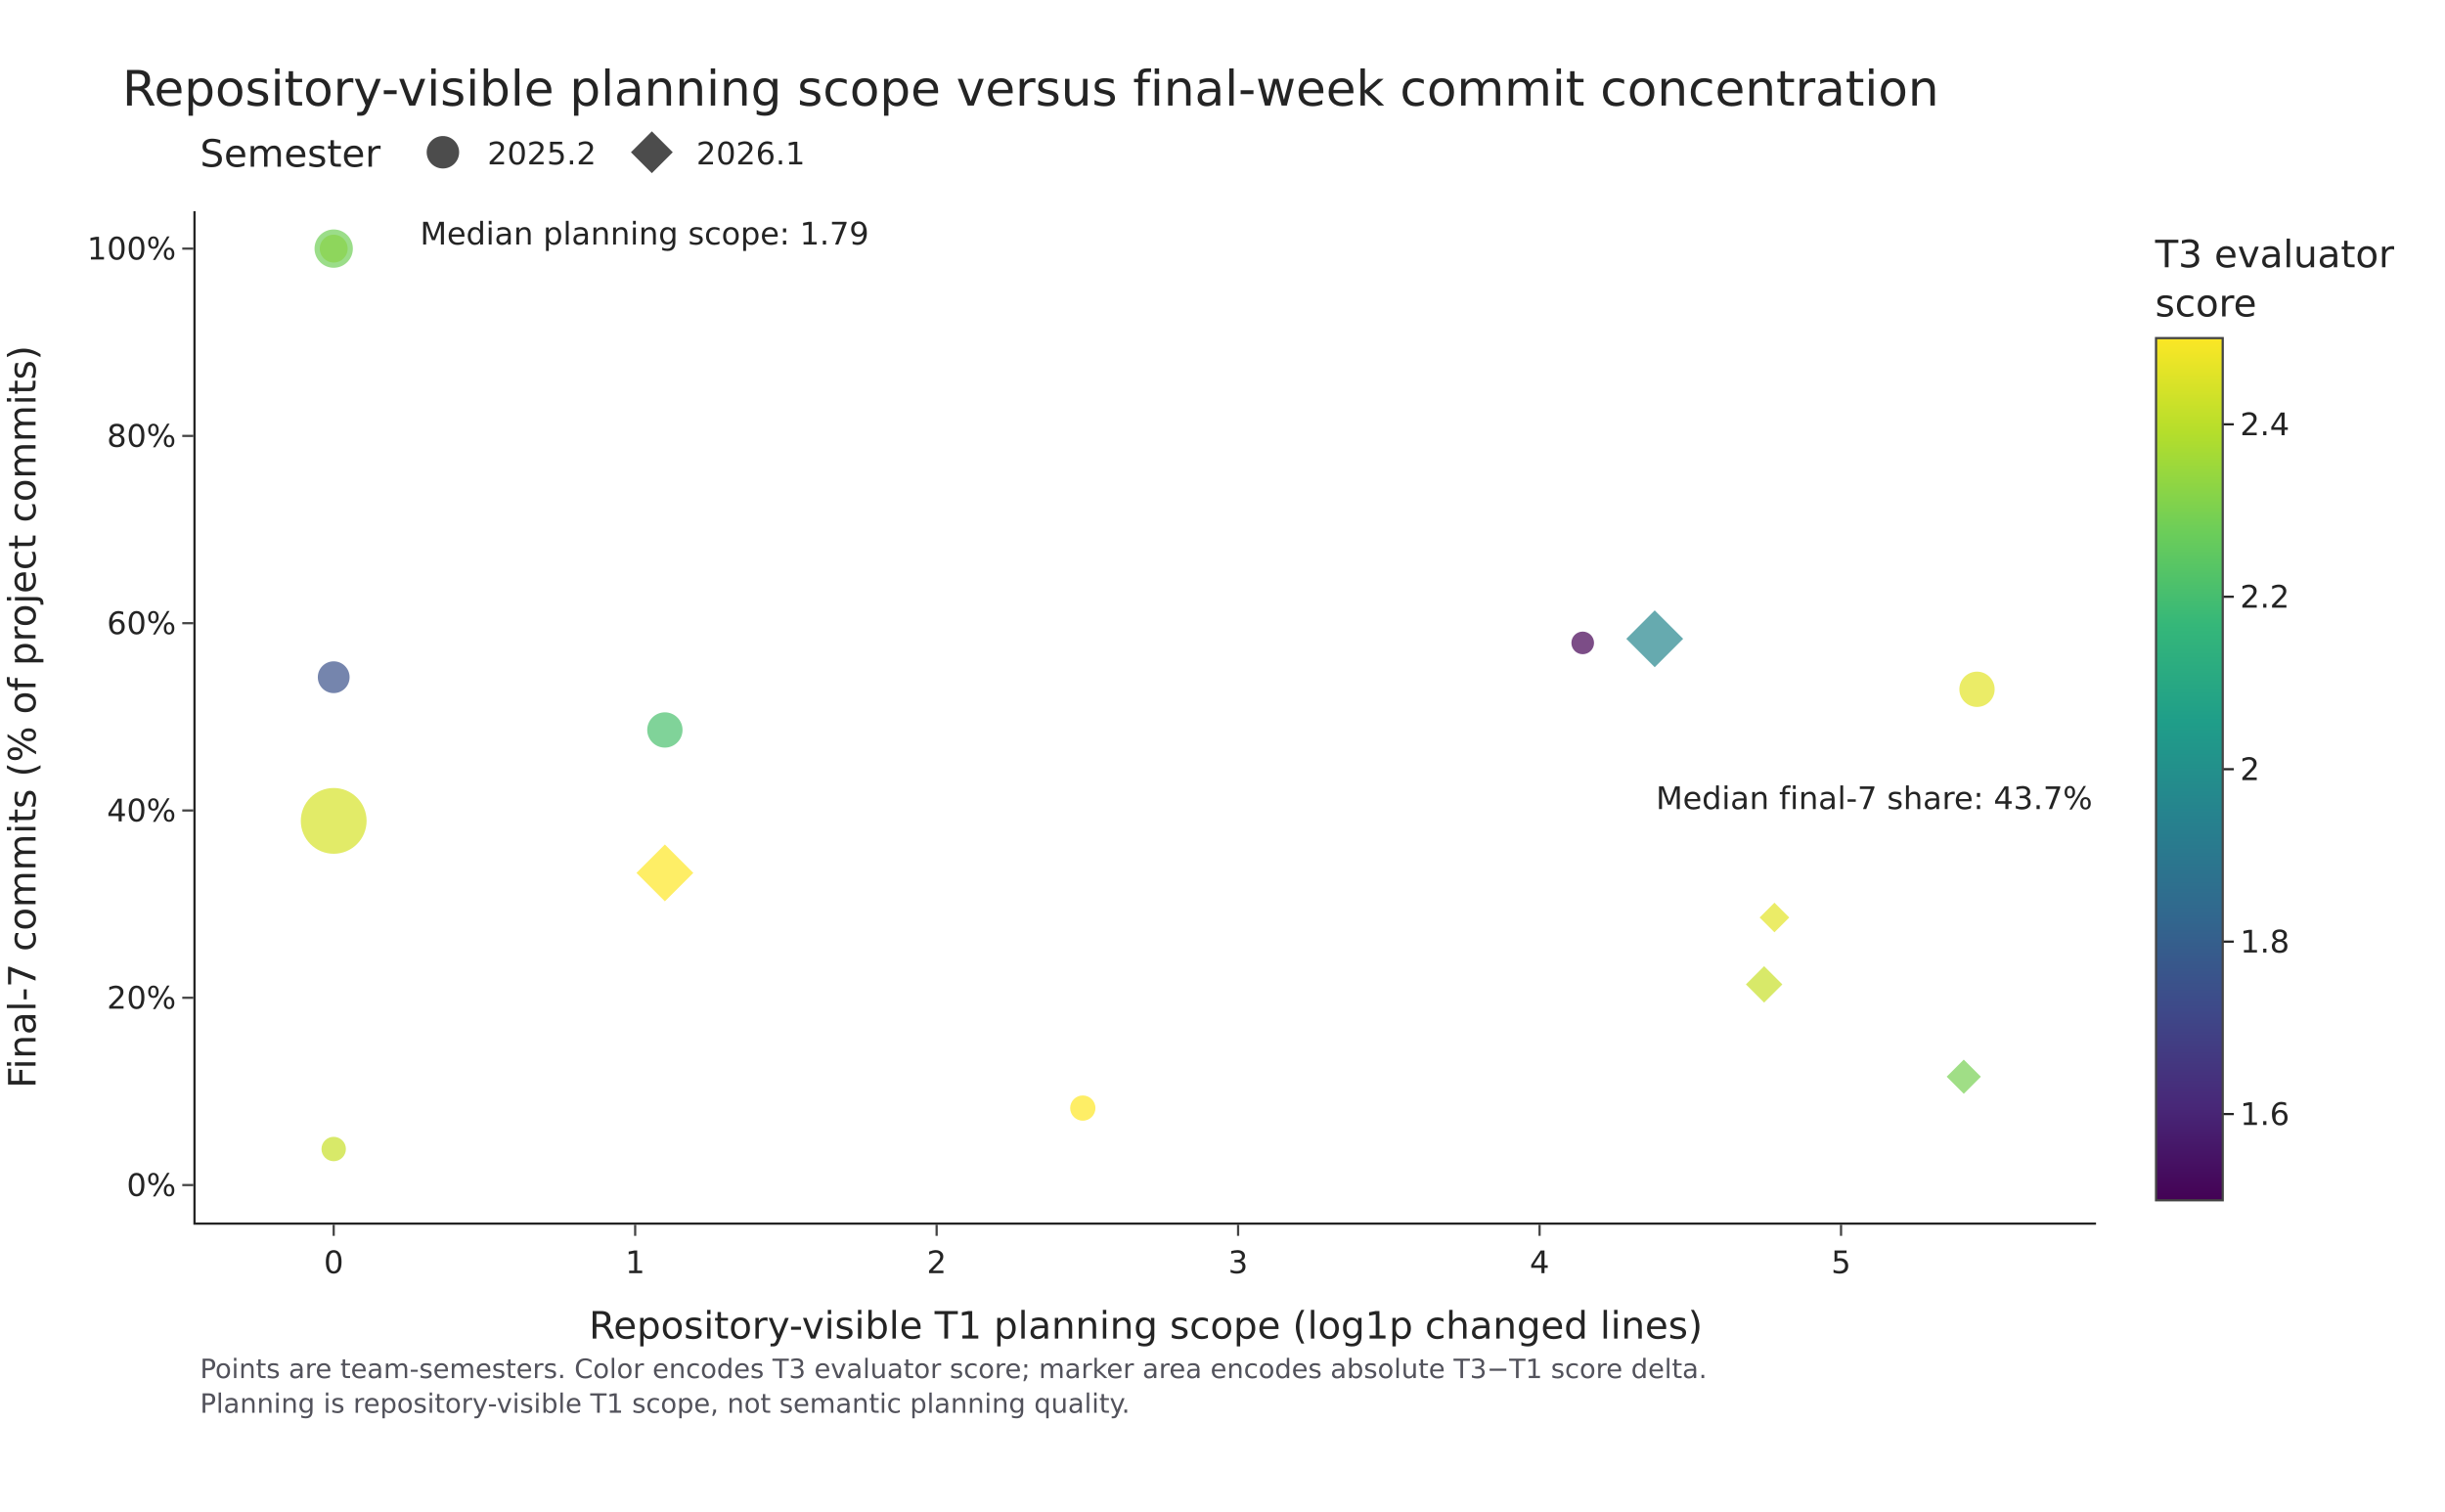
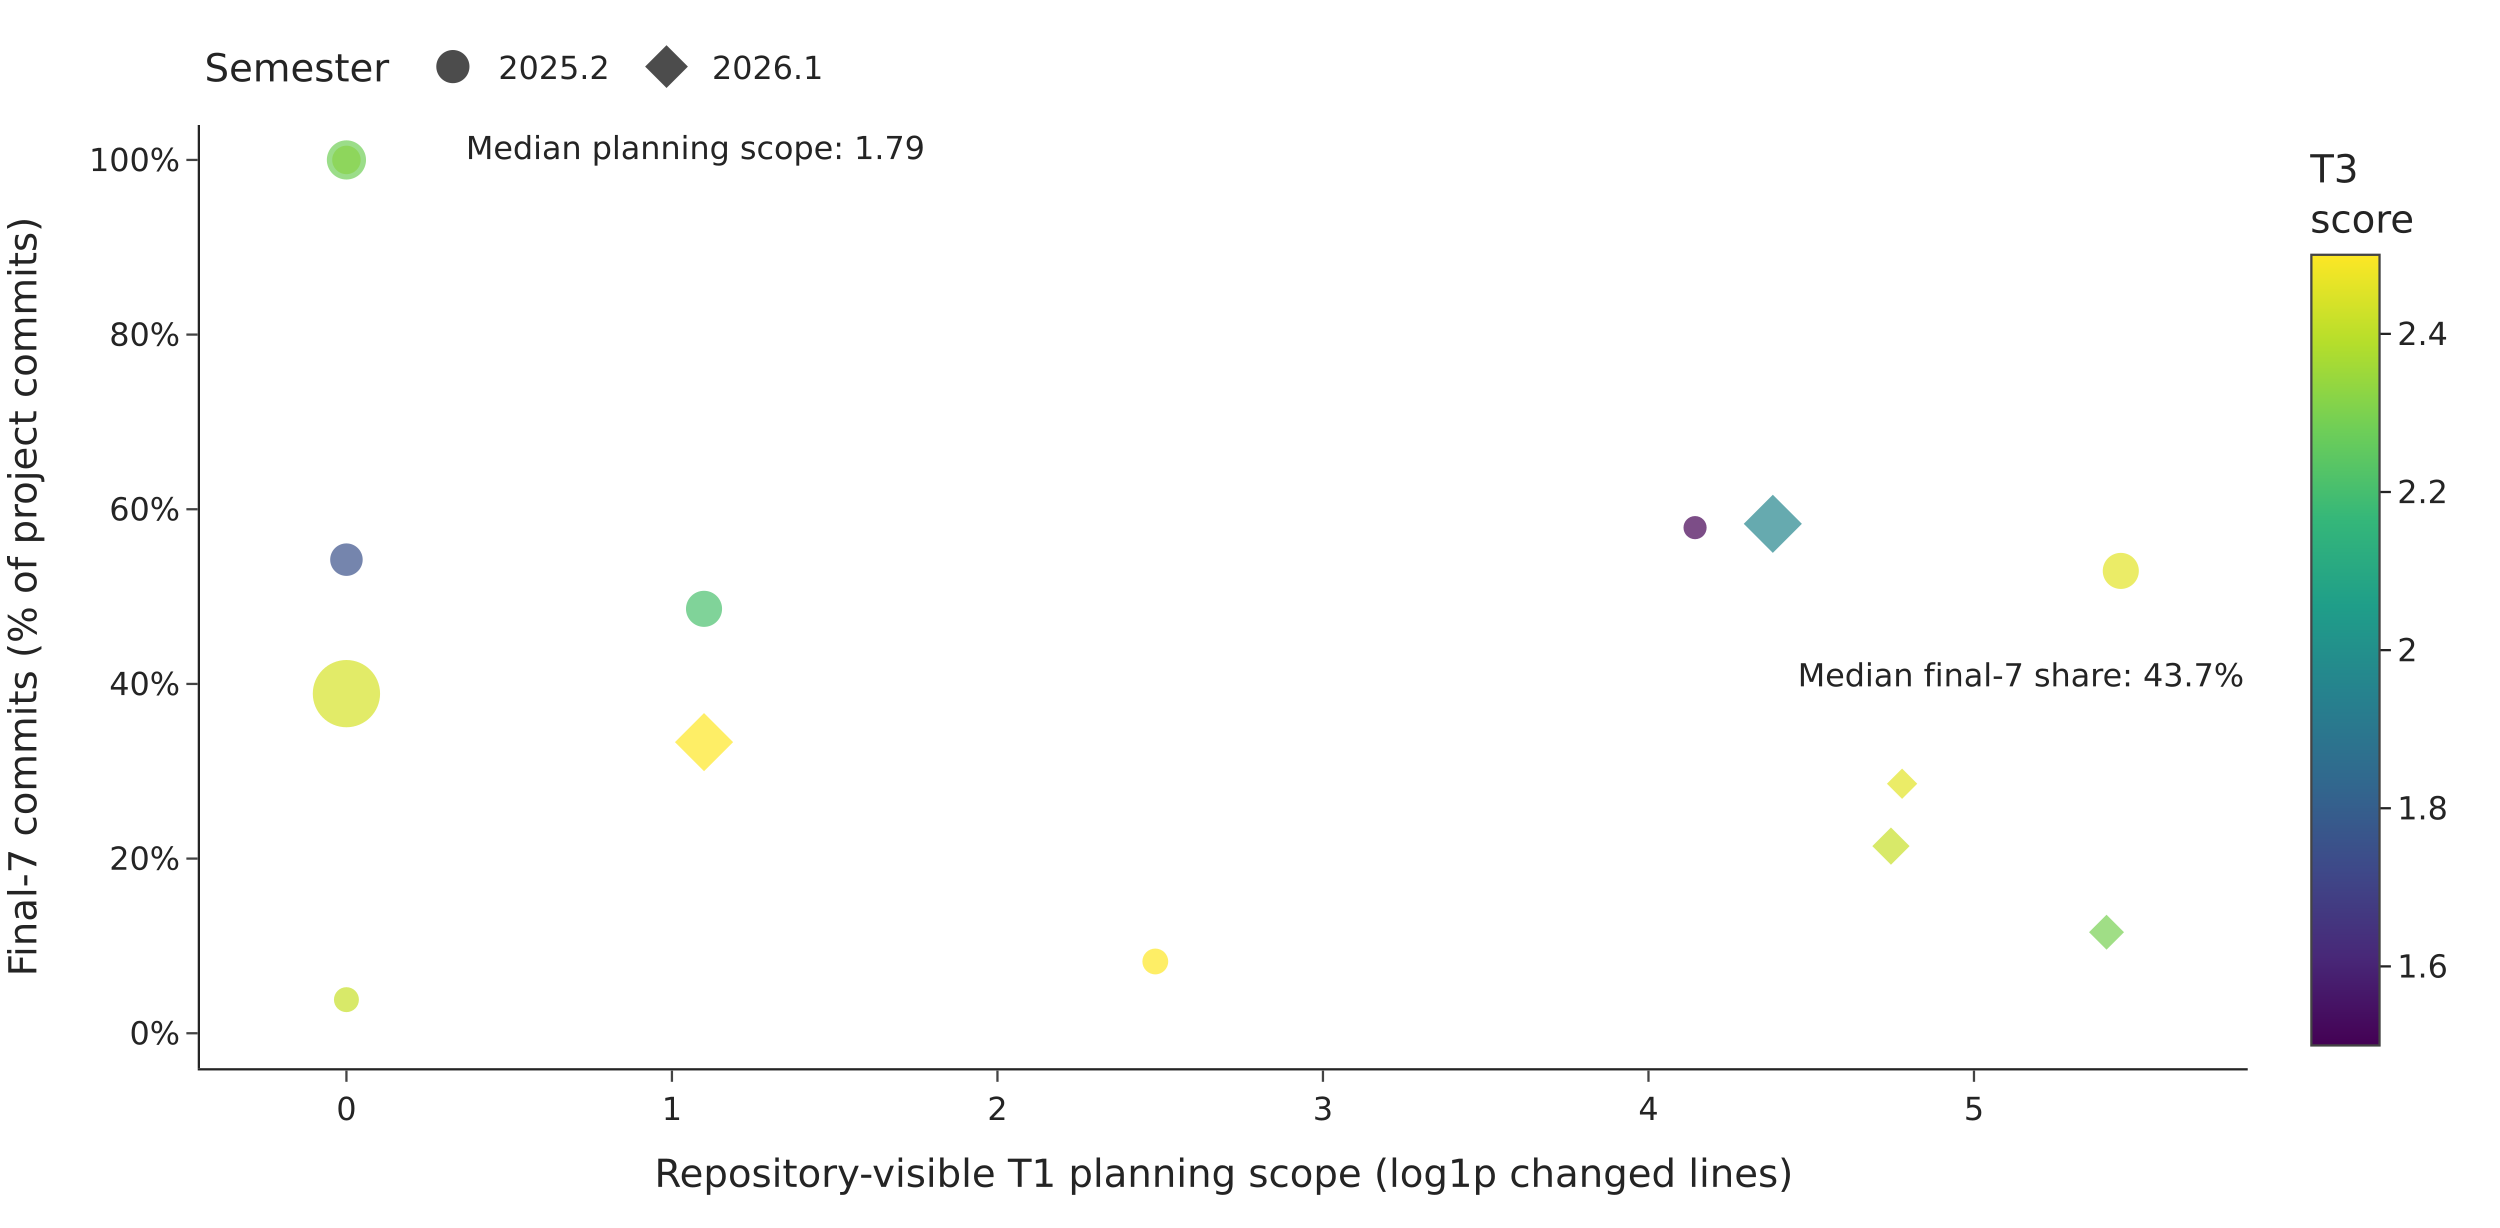
- <svg xmlns="http://www.w3.org/2000/svg" class="main-svg" width="1100" height="680" style="" viewBox="0 0 1100 680">
-   <rect x="0" y="0" width="1100" height="680" style="fill: rgb(255, 255, 255); fill-opacity: 1;" />
-   <defs id="defs-2fea4b">
+ <svg xmlns="http://www.w3.org/2000/svg" class="main-svg" width="1100" height="540" style="" viewBox="0 0 1100 540">
+   <rect x="0" y="0" width="1100" height="540" style="fill: rgb(255, 255, 255); fill-opacity: 1;" />
+   <defs id="defs-1c174d">
    <g class="clips">
-       <clipPath id="clip2fea4bxyplot" class="plotclip">
-         <rect width="855" height="455" />
-       </clipPath>
-       <clipPath class="axesclip" id="clip2fea4bx">
-         <rect x="88" y="0" width="855" height="680" />
-       </clipPath>
-       <clipPath class="axesclip" id="clip2fea4by">
-         <rect x="0" y="95" width="1100" height="455" />
-       </clipPath>
-       <clipPath class="axesclip" id="clip2fea4bxy">
-         <rect x="88" y="95" width="855" height="455" />
+       <clipPath id="clip1c174dxyplot" class="plotclip">
+         <rect width="901" height="415" />
+       </clipPath>
+       <clipPath class="axesclip" id="clip1c174dx">
+         <rect x="88" y="0" width="901" height="540" />
+       </clipPath>
+       <clipPath class="axesclip" id="clip1c174dy">
+         <rect x="0" y="55" width="1100" height="415" />
+       </clipPath>
+       <clipPath class="axesclip" id="clip1c174dxy">
+         <rect x="88" y="55" width="901" height="415" />
      </clipPath>
    </g>
    <g class="gradients">
-       <linearGradient x1="0" x2="0" y1="1" y2="0" id="g2fea4b-cbcoloraxis">
+       <linearGradient x1="0" x2="0" y1="1" y2="0" id="g1c174d-cbcoloraxis">
        <stop offset="0%" stop-color="rgb(68, 1, 84)" stop-opacity="1" />
        <stop offset="11.111%" stop-color="rgb(72, 40, 120)" stop-opacity="1" />
        <stop offset="22.222%" stop-color="rgb(62, 73, 137)" stop-opacity="1" />
        <stop offset="33.333%" stop-color="rgb(49, 104, 142)" stop-opacity="1" />
        <stop offset="44.444%" stop-color="rgb(38, 130, 142)" stop-opacity="1" />
        <stop offset="55.556%" stop-color="rgb(31, 158, 137)" stop-opacity="1" />
        <stop offset="66.667%" stop-color="rgb(53, 183, 121)" stop-opacity="1" />
        <stop offset="77.778%" stop-color="rgb(110, 206, 88)" stop-opacity="1" />
        <stop offset="88.889%" stop-color="rgb(181, 222, 43)" stop-opacity="1" />
        <stop offset="100%" stop-color="rgb(253, 231, 37)" stop-opacity="1" />
      </linearGradient>
    </g>
    <g class="patterns" />
  </defs>
  <g class="bglayer" />
  <g class="layer-below">
    <g class="imagelayer" />
    <g class="shapelayer" />
  </g>
  <g class="cartesianlayer">
    <g class="subplot xy">
      <g class="layer-subplot">
        <g class="shapelayer" />
        <g class="imagelayer" />
      </g>
      <g class="minor-gridlayer">
        <g class="x" />
        <g class="y" />
      </g>
      <g class="gridlayer">
        <g class="x" />
        <g class="y" />
      </g>
      <g class="zerolinelayer" />
      <path class="xlines-below" />
      <path class="ylines-below" />
      <g class="overlines-below" />
      <g class="xaxislayer-below" />
      <g class="yaxislayer-below" />
      <g class="overaxes-below" />
-       <g class="plot" transform="translate(88,95)" clip-path="url(#clip2fea4bxyplot)">
+       <g class="plot" transform="translate(88,55)" clip-path="url(#clip1c174dxyplot)">
        <g class="scatterlayer mlayer">
-           <g class="trace scatter tracebd3ab8" style="stroke-miterlimit: 2; opacity: 1;">
+           <g class="trace scatter trace8444af" style="stroke-miterlimit: 2; opacity: 1;">
            <g class="fills" />
            <g class="errorbars" />
            <g class="lines" />
            <g class="points">
-               <path class="point plotly-customdata" transform="translate(624.06,194.24)" d="M5.79,0A5.79,5.79 0 1,1 0,-5.79A5.79,5.79 0 0,1 5.79,0Z" style="opacity: 0.7; stroke-width: 1.4px; fill: rgb(68, 1, 84); fill-opacity: 1; stroke: rgb(255, 255, 255); stroke-opacity: 1;" />
-               <path class="point plotly-customdata" transform="translate(62.13,209.68)" d="M7.85,0A7.85,7.85 0 1,1 0,-7.85A7.85,7.85 0 0,1 7.85,0Z" style="opacity: 0.7; stroke-width: 1.4px; fill: rgb(59, 81, 138); fill-opacity: 1; stroke: rgb(255, 255, 255); stroke-opacity: 1;" />
-               <path class="point plotly-customdata" transform="translate(62.13,16.85)" d="M6.97,0A6.97,6.97 0 1,1 0,-6.97A6.97,6.97 0 0,1 6.97,0Z" style="opacity: 0.7; stroke-width: 1.4px; fill: rgb(192, 223, 42); fill-opacity: 1; stroke: rgb(255, 255, 255); stroke-opacity: 1;" />
-               <path class="point plotly-customdata" transform="translate(801.45,215.11)" d="M8.64,0A8.64,8.64 0 1,1 0,-8.64A8.64,8.64 0 0,1 8.64,0Z" style="opacity: 0.7; stroke-width: 1.4px; fill: rgb(226, 228, 39); fill-opacity: 1; stroke: rgb(255, 255, 255); stroke-opacity: 1;" />
-               <path class="point plotly-customdata" transform="translate(62.13,16.85)" d="M9.32,0A9.32,9.32 0 1,1 0,-9.32A9.32,9.32 0 0,1 9.32,0Z" style="opacity: 0.7; stroke-width: 1.4px; fill: rgb(112, 207, 87); fill-opacity: 1; stroke: rgb(255, 255, 255); stroke-opacity: 1;" />
-               <path class="point plotly-customdata" transform="translate(399.15,403.52)" d="M6.38,0A6.38,6.38 0 1,1 0,-6.38A6.38,6.38 0 0,1 6.38,0Z" style="opacity: 0.7; stroke-width: 1.4px; fill: rgb(253, 231, 37); fill-opacity: 1; stroke: rgb(255, 255, 255); stroke-opacity: 1;" />
-               <path class="point plotly-customdata" transform="translate(62.13,421.94)" d="M6.19,0A6.19,6.19 0 1,1 0,-6.19A6.19,6.19 0 0,1 6.19,0Z" style="opacity: 0.7; stroke-width: 1.4px; fill: rgb(199, 224, 41); fill-opacity: 1; stroke: rgb(255, 255, 255); stroke-opacity: 1;" />
-               <path class="point plotly-customdata" transform="translate(211.13,233.41)" d="M8.64,0A8.64,8.64 0 1,1 0,-8.64A8.64,8.64 0 0,1 8.64,0Z" style="opacity: 0.7; stroke-width: 1.4px; fill: rgb(74, 192, 109); fill-opacity: 1; stroke: rgb(255, 255, 255); stroke-opacity: 1;" />
-               <path class="point plotly-customdata" transform="translate(62.13,274.31)" d="M15.5,0A15.5,15.5 0 1,1 0,-15.5A15.5,15.5 0 0,1 15.5,0Z" style="opacity: 0.7; stroke-width: 1.4px; fill: rgb(213, 226, 40); fill-opacity: 1; stroke: rgb(255, 255, 255); stroke-opacity: 1;" />
+               <path class="point plotly-customdata" transform="translate(657.83,177.16)" d="M5.79,0A5.79,5.79 0 1,1 0,-5.79A5.79,5.79 0 0,1 5.79,0Z" style="opacity: 0.7; stroke-width: 1.4px; fill: rgb(68, 1, 84); fill-opacity: 1; stroke: rgb(255, 255, 255); stroke-opacity: 1;" />
+               <path class="point plotly-customdata" transform="translate(64.43,191.25)" d="M7.85,0A7.85,7.85 0 1,1 0,-7.85A7.85,7.85 0 0,1 7.85,0Z" style="opacity: 0.7; stroke-width: 1.4px; fill: rgb(59, 81, 138); fill-opacity: 1; stroke: rgb(255, 255, 255); stroke-opacity: 1;" />
+               <path class="point plotly-customdata" transform="translate(64.43,15.37)" d="M6.97,0A6.97,6.97 0 1,1 0,-6.97A6.97,6.97 0 0,1 6.97,0Z" style="opacity: 0.7; stroke-width: 1.4px; fill: rgb(192, 223, 42); fill-opacity: 1; stroke: rgb(255, 255, 255); stroke-opacity: 1;" />
+               <path class="point plotly-customdata" transform="translate(845.15,196.2)" d="M8.64,0A8.64,8.64 0 1,1 0,-8.64A8.64,8.64 0 0,1 8.64,0Z" style="opacity: 0.7; stroke-width: 1.4px; fill: rgb(226, 228, 39); fill-opacity: 1; stroke: rgb(255, 255, 255); stroke-opacity: 1;" />
+               <path class="point plotly-customdata" transform="translate(64.43,15.37)" d="M9.32,0A9.32,9.32 0 1,1 0,-9.32A9.32,9.32 0 0,1 9.32,0Z" style="opacity: 0.7; stroke-width: 1.4px; fill: rgb(112, 207, 87); fill-opacity: 1; stroke: rgb(255, 255, 255); stroke-opacity: 1;" />
+               <path class="point plotly-customdata" transform="translate(420.33,368.05)" d="M6.38,0A6.38,6.38 0 1,1 0,-6.38A6.38,6.38 0 0,1 6.38,0Z" style="opacity: 0.7; stroke-width: 1.4px; fill: rgb(253, 231, 37); fill-opacity: 1; stroke: rgb(255, 255, 255); stroke-opacity: 1;" />
+               <path class="point plotly-customdata" transform="translate(64.43,384.85)" d="M6.19,0A6.19,6.19 0 1,1 0,-6.19A6.19,6.19 0 0,1 6.19,0Z" style="opacity: 0.7; stroke-width: 1.4px; fill: rgb(199, 224, 41); fill-opacity: 1; stroke: rgb(255, 255, 255); stroke-opacity: 1;" />
+               <path class="point plotly-customdata" transform="translate(221.77,212.89)" d="M8.64,0A8.64,8.64 0 1,1 0,-8.64A8.64,8.64 0 0,1 8.64,0Z" style="opacity: 0.7; stroke-width: 1.4px; fill: rgb(74, 192, 109); fill-opacity: 1; stroke: rgb(255, 255, 255); stroke-opacity: 1;" />
+               <path class="point plotly-customdata" transform="translate(64.43,250.2)" d="M15.5,0A15.5,15.5 0 1,1 0,-15.5A15.5,15.5 0 0,1 15.5,0Z" style="opacity: 0.7; stroke-width: 1.4px; fill: rgb(213, 226, 40); fill-opacity: 1; stroke: rgb(255, 255, 255); stroke-opacity: 1;" />
            </g>
            <g class="text" />
          </g>
-           <g class="trace scatter trace7d3b18" style="stroke-miterlimit: 2; opacity: 1;">
+           <g class="trace scatter trace24120f" style="stroke-miterlimit: 2; opacity: 1;">
            <g class="fills" />
            <g class="errorbars" />
            <g class="lines" />
            <g class="points">
-               <path class="point plotly-customdata" transform="translate(211.13,297.72)" d="M13.78,0L0,13.78L-13.78,0L0,-13.78Z" style="opacity: 0.7; stroke-width: 1.4px; fill: rgb(253, 231, 37); fill-opacity: 1; stroke: rgb(255, 255, 255); stroke-opacity: 1;" />
-               <path class="point plotly-customdata" transform="translate(710.32,317.78)" d="M7.66,0L0,7.66L-7.66,0L0,-7.66Z" style="opacity: 0.7; stroke-width: 1.4px; fill: rgb(226, 228, 39); fill-opacity: 1; stroke: rgb(255, 255, 255); stroke-opacity: 1;" />
-               <path class="point plotly-customdata" transform="translate(705.68,347.87)" d="M9.19,0L0,9.19L-9.19,0L0,-9.19Z" style="opacity: 0.7; stroke-width: 1.4px; fill: rgb(199, 224, 41); fill-opacity: 1; stroke: rgb(255, 255, 255); stroke-opacity: 1;" />
-               <path class="point plotly-customdata" transform="translate(656.46,192.39)" d="M13.78,0L0,13.78L-13.78,0L0,-13.78Z" style="opacity: 0.7; stroke-width: 1.4px; fill: rgb(37, 134, 141); fill-opacity: 1; stroke: rgb(255, 255, 255); stroke-opacity: 1;" />
-               <path class="point plotly-customdata" transform="translate(795.5,389.4)" d="M8.68,0L0,8.68L-8.68,0L0,-8.68Z" style="opacity: 0.7; stroke-width: 1.4px; fill: rgb(119, 208, 82); fill-opacity: 1; stroke: rgb(255, 255, 255); stroke-opacity: 1;" />
+               <path class="point plotly-customdata" transform="translate(221.77,271.54)" d="M13.78,0L0,13.78L-13.78,0L0,-13.78Z" style="opacity: 0.7; stroke-width: 1.4px; fill: rgb(253, 231, 37); fill-opacity: 1; stroke: rgb(255, 255, 255); stroke-opacity: 1;" />
+               <path class="point plotly-customdata" transform="translate(748.92,289.84)" d="M7.66,0L0,7.66L-7.66,0L0,-7.66Z" style="opacity: 0.7; stroke-width: 1.4px; fill: rgb(226, 228, 39); fill-opacity: 1; stroke: rgb(255, 255, 255); stroke-opacity: 1;" />
+               <path class="point plotly-customdata" transform="translate(744.02,317.29)" d="M9.19,0L0,9.19L-9.19,0L0,-9.19Z" style="opacity: 0.7; stroke-width: 1.4px; fill: rgb(199, 224, 41); fill-opacity: 1; stroke: rgb(255, 255, 255); stroke-opacity: 1;" />
+               <path class="point plotly-customdata" transform="translate(692.04,175.48)" d="M13.78,0L0,13.78L-13.78,0L0,-13.78Z" style="opacity: 0.7; stroke-width: 1.4px; fill: rgb(37, 134, 141); fill-opacity: 1; stroke: rgb(255, 255, 255); stroke-opacity: 1;" />
+               <path class="point plotly-customdata" transform="translate(838.87,355.17)" d="M8.68,0L0,8.68L-8.68,0L0,-8.68Z" style="opacity: 0.7; stroke-width: 1.4px; fill: rgb(119, 208, 82); fill-opacity: 1; stroke: rgb(255, 255, 255); stroke-opacity: 1;" />
            </g>
            <g class="text" />
          </g>
        </g>
      </g>
      <g class="overplot" />
-       <path class="xlines-above crisp" d="M87,550.5H943" style="fill: none; stroke-width: 1px; stroke: rgb(36, 36, 36); stroke-opacity: 1;" />
-       <path class="ylines-above crisp" d="M87.5,95V550" style="fill: none; stroke-width: 1px; stroke: rgb(36, 36, 36); stroke-opacity: 1;" />
+       <path class="xlines-above crisp" d="M87,470.5H989" style="fill: none; stroke-width: 1px; stroke: rgb(36, 36, 36); stroke-opacity: 1;" />
+       <path class="ylines-above crisp" d="M87.5,55V470" style="fill: none; stroke-width: 1px; stroke: rgb(36, 36, 36); stroke-opacity: 1;" />
      <g class="overlines-above" />
      <g class="xaxislayer-above">
-         <path class="xtick ticks crisp" d="M0,551v5" transform="translate(150.13,0)" style="stroke: rgb(68, 68, 68); stroke-opacity: 1; stroke-width: 1px;" />
-         <path class="xtick ticks crisp" d="M0,551v5" transform="translate(285.76,0)" style="stroke: rgb(68, 68, 68); stroke-opacity: 1; stroke-width: 1px;" />
-         <path class="xtick ticks crisp" d="M0,551v5" transform="translate(421.39,0)" style="stroke: rgb(68, 68, 68); stroke-opacity: 1; stroke-width: 1px;" />
-         <path class="xtick ticks crisp" d="M0,551v5" transform="translate(557.02,0)" style="stroke: rgb(68, 68, 68); stroke-opacity: 1; stroke-width: 1px;" />
-         <path class="xtick ticks crisp" d="M0,551v5" transform="translate(692.65,0)" style="stroke: rgb(68, 68, 68); stroke-opacity: 1; stroke-width: 1px;" />
-         <path class="xtick ticks crisp" d="M0,551v5" transform="translate(828.28,0)" style="stroke: rgb(68, 68, 68); stroke-opacity: 1; stroke-width: 1px;" />
-         <g class="xtick">
-           <text text-anchor="middle" x="0" y="572.8" transform="translate(150.13,0)" style="font-family: 'DejaVu Sans', Arial, sans-serif; font-size: 14px; fill: rgb(36, 36, 36); fill-opacity: 1; white-space: pre; opacity: 1;">0</text>
-         </g>
-         <g class="xtick">
-           <text text-anchor="middle" x="0" y="572.8" style="font-family: 'DejaVu Sans', Arial, sans-serif; font-size: 14px; fill: rgb(36, 36, 36); fill-opacity: 1; white-space: pre; opacity: 1;" transform="translate(285.76,0)">1</text>
-         </g>
-         <g class="xtick">
-           <text text-anchor="middle" x="0" y="572.8" style="font-family: 'DejaVu Sans', Arial, sans-serif; font-size: 14px; fill: rgb(36, 36, 36); fill-opacity: 1; white-space: pre; opacity: 1;" transform="translate(421.39,0)">2</text>
-         </g>
-         <g class="xtick">
-           <text text-anchor="middle" x="0" y="572.8" style="font-family: 'DejaVu Sans', Arial, sans-serif; font-size: 14px; fill: rgb(36, 36, 36); fill-opacity: 1; white-space: pre; opacity: 1;" transform="translate(557.02,0)">3</text>
-         </g>
-         <g class="xtick">
-           <text text-anchor="middle" x="0" y="572.8" style="font-family: 'DejaVu Sans', Arial, sans-serif; font-size: 14px; fill: rgb(36, 36, 36); fill-opacity: 1; white-space: pre; opacity: 1;" transform="translate(692.65,0)">4</text>
-         </g>
-         <g class="xtick">
-           <text text-anchor="middle" x="0" y="572.8" style="font-family: 'DejaVu Sans', Arial, sans-serif; font-size: 14px; fill: rgb(36, 36, 36); fill-opacity: 1; white-space: pre; opacity: 1;" transform="translate(828.28,0)">5</text>
+         <path class="xtick ticks crisp" d="M0,471v5" transform="translate(152.43,0)" style="stroke: rgb(68, 68, 68); stroke-opacity: 1; stroke-width: 1px;" />
+         <path class="xtick ticks crisp" d="M0,471v5" transform="translate(295.65,0)" style="stroke: rgb(68, 68, 68); stroke-opacity: 1; stroke-width: 1px;" />
+         <path class="xtick ticks crisp" d="M0,471v5" transform="translate(438.88,0)" style="stroke: rgb(68, 68, 68); stroke-opacity: 1; stroke-width: 1px;" />
+         <path class="xtick ticks crisp" d="M0,471v5" transform="translate(582.1,0)" style="stroke: rgb(68, 68, 68); stroke-opacity: 1; stroke-width: 1px;" />
+         <path class="xtick ticks crisp" d="M0,471v5" transform="translate(725.33,0)" style="stroke: rgb(68, 68, 68); stroke-opacity: 1; stroke-width: 1px;" />
+         <path class="xtick ticks crisp" d="M0,471v5" transform="translate(868.55,0)" style="stroke: rgb(68, 68, 68); stroke-opacity: 1; stroke-width: 1px;" />
+         <g class="xtick">
+           <text text-anchor="middle" x="0" y="492.8" transform="translate(152.43,0)" style="font-family: 'DejaVu Sans', Arial, sans-serif; font-size: 14px; fill: rgb(36, 36, 36); fill-opacity: 1; white-space: pre; opacity: 1;">0</text>
+         </g>
+         <g class="xtick">
+           <text text-anchor="middle" x="0" y="492.8" style="font-family: 'DejaVu Sans', Arial, sans-serif; font-size: 14px; fill: rgb(36, 36, 36); fill-opacity: 1; white-space: pre; opacity: 1;" transform="translate(295.65,0)">1</text>
+         </g>
+         <g class="xtick">
+           <text text-anchor="middle" x="0" y="492.8" style="font-family: 'DejaVu Sans', Arial, sans-serif; font-size: 14px; fill: rgb(36, 36, 36); fill-opacity: 1; white-space: pre; opacity: 1;" transform="translate(438.88,0)">2</text>
+         </g>
+         <g class="xtick">
+           <text text-anchor="middle" x="0" y="492.8" style="font-family: 'DejaVu Sans', Arial, sans-serif; font-size: 14px; fill: rgb(36, 36, 36); fill-opacity: 1; white-space: pre; opacity: 1;" transform="translate(582.1,0)">3</text>
+         </g>
+         <g class="xtick">
+           <text text-anchor="middle" x="0" y="492.8" style="font-family: 'DejaVu Sans', Arial, sans-serif; font-size: 14px; fill: rgb(36, 36, 36); fill-opacity: 1; white-space: pre; opacity: 1;" transform="translate(725.33,0)">4</text>
+         </g>
+         <g class="xtick">
+           <text text-anchor="middle" x="0" y="492.8" style="font-family: 'DejaVu Sans', Arial, sans-serif; font-size: 14px; fill: rgb(36, 36, 36); fill-opacity: 1; white-space: pre; opacity: 1;" transform="translate(868.55,0)">5</text>
        </g>
      </g>
      <g class="yaxislayer-above">
-         <path class="ytick ticks crisp" d="M87,0h-5" transform="translate(0,533.15)" style="stroke: rgb(68, 68, 68); stroke-opacity: 1; stroke-width: 1px;" />
-         <path class="ytick ticks crisp" d="M87,0h-5" transform="translate(0,448.89)" style="stroke: rgb(68, 68, 68); stroke-opacity: 1; stroke-width: 1px;" />
-         <path class="ytick ticks crisp" d="M87,0h-5" transform="translate(0,364.63)" style="stroke: rgb(68, 68, 68); stroke-opacity: 1; stroke-width: 1px;" />
-         <path class="ytick ticks crisp" d="M87,0h-5" transform="translate(0,280.37)" style="stroke: rgb(68, 68, 68); stroke-opacity: 1; stroke-width: 1px;" />
-         <path class="ytick ticks crisp" d="M87,0h-5" transform="translate(0,196.11)" style="stroke: rgb(68, 68, 68); stroke-opacity: 1; stroke-width: 1px;" />
-         <path class="ytick ticks crisp" d="M87,0h-5" transform="translate(0,111.85)" style="stroke: rgb(68, 68, 68); stroke-opacity: 1; stroke-width: 1px;" />
-         <g class="ytick">
-           <text text-anchor="end" x="79.2" y="4.9" transform="translate(0,533.15)" style="font-family: 'DejaVu Sans', Arial, sans-serif; font-size: 14px; fill: rgb(36, 36, 36); fill-opacity: 1; white-space: pre; opacity: 1;">0%</text>
-         </g>
-         <g class="ytick">
-           <text text-anchor="end" x="79.2" y="4.9" style="font-family: 'DejaVu Sans', Arial, sans-serif; font-size: 14px; fill: rgb(36, 36, 36); fill-opacity: 1; white-space: pre; opacity: 1;" transform="translate(0,448.89)">20%</text>
-         </g>
-         <g class="ytick">
-           <text text-anchor="end" x="79.2" y="4.9" style="font-family: 'DejaVu Sans', Arial, sans-serif; font-size: 14px; fill: rgb(36, 36, 36); fill-opacity: 1; white-space: pre; opacity: 1;" transform="translate(0,364.63)">40%</text>
-         </g>
-         <g class="ytick">
-           <text text-anchor="end" x="79.2" y="4.9" style="font-family: 'DejaVu Sans', Arial, sans-serif; font-size: 14px; fill: rgb(36, 36, 36); fill-opacity: 1; white-space: pre; opacity: 1;" transform="translate(0,280.37)">60%</text>
-         </g>
-         <g class="ytick">
-           <text text-anchor="end" x="79.2" y="4.9" style="font-family: 'DejaVu Sans', Arial, sans-serif; font-size: 14px; fill: rgb(36, 36, 36); fill-opacity: 1; white-space: pre; opacity: 1;" transform="translate(0,196.11)">80%</text>
-         </g>
-         <g class="ytick">
-           <text text-anchor="end" x="79.2" y="4.9" style="font-family: 'DejaVu Sans', Arial, sans-serif; font-size: 14px; fill: rgb(36, 36, 36); fill-opacity: 1; white-space: pre; opacity: 1;" transform="translate(0,111.85)">100%</text>
+         <path class="ytick ticks crisp" d="M87,0h-5" transform="translate(0,454.63)" style="stroke: rgb(68, 68, 68); stroke-opacity: 1; stroke-width: 1px;" />
+         <path class="ytick ticks crisp" d="M87,0h-5" transform="translate(0,377.78)" style="stroke: rgb(68, 68, 68); stroke-opacity: 1; stroke-width: 1px;" />
+         <path class="ytick ticks crisp" d="M87,0h-5" transform="translate(0,300.93)" style="stroke: rgb(68, 68, 68); stroke-opacity: 1; stroke-width: 1px;" />
+         <path class="ytick ticks crisp" d="M87,0h-5" transform="translate(0,224.07)" style="stroke: rgb(68, 68, 68); stroke-opacity: 1; stroke-width: 1px;" />
+         <path class="ytick ticks crisp" d="M87,0h-5" transform="translate(0,147.22)" style="stroke: rgb(68, 68, 68); stroke-opacity: 1; stroke-width: 1px;" />
+         <path class="ytick ticks crisp" d="M87,0h-5" transform="translate(0,70.37)" style="stroke: rgb(68, 68, 68); stroke-opacity: 1; stroke-width: 1px;" />
+         <g class="ytick">
+           <text text-anchor="end" x="79.2" y="4.9" transform="translate(0,454.63)" style="font-family: 'DejaVu Sans', Arial, sans-serif; font-size: 14px; fill: rgb(36, 36, 36); fill-opacity: 1; white-space: pre; opacity: 1;">0%</text>
+         </g>
+         <g class="ytick">
+           <text text-anchor="end" x="79.2" y="4.9" style="font-family: 'DejaVu Sans', Arial, sans-serif; font-size: 14px; fill: rgb(36, 36, 36); fill-opacity: 1; white-space: pre; opacity: 1;" transform="translate(0,377.78)">20%</text>
+         </g>
+         <g class="ytick">
+           <text text-anchor="end" x="79.2" y="4.9" style="font-family: 'DejaVu Sans', Arial, sans-serif; font-size: 14px; fill: rgb(36, 36, 36); fill-opacity: 1; white-space: pre; opacity: 1;" transform="translate(0,300.93)">40%</text>
+         </g>
+         <g class="ytick">
+           <text text-anchor="end" x="79.2" y="4.9" style="font-family: 'DejaVu Sans', Arial, sans-serif; font-size: 14px; fill: rgb(36, 36, 36); fill-opacity: 1; white-space: pre; opacity: 1;" transform="translate(0,224.07)">60%</text>
+         </g>
+         <g class="ytick">
+           <text text-anchor="end" x="79.2" y="4.9" style="font-family: 'DejaVu Sans', Arial, sans-serif; font-size: 14px; fill: rgb(36, 36, 36); fill-opacity: 1; white-space: pre; opacity: 1;" transform="translate(0,147.22)">80%</text>
+         </g>
+         <g class="ytick">
+           <text text-anchor="end" x="79.2" y="4.9" style="font-family: 'DejaVu Sans', Arial, sans-serif; font-size: 14px; fill: rgb(36, 36, 36); fill-opacity: 1; white-space: pre; opacity: 1;" transform="translate(0,70.37)">100%</text>
        </g>
      </g>
      <g class="overaxes-above" />
    </g>
  </g>
  <g class="polarlayer" />
  <g class="smithlayer" />
  <g class="ternarylayer" />
  <g class="geolayer" />
  <g class="funnelarealayer" />
  <g class="pielayer" />
  <g class="iciclelayer" />
  <g class="treemaplayer" />
  <g class="sunburstlayer" />
  <g class="glimages" />
-   <defs id="topdefs-2fea4b">
+   <defs id="topdefs-1c174d">
    <g class="clips" />
-     <clipPath id="legend2fea4b">
+     <clipPath id="legend1c174d">
      <rect width="280" height="33" x="0" y="0" />
    </clipPath>
  </defs>
  <g class="layer-above">
    <g class="imagelayer" />
    <g class="shapelayer">
-       <g class="shape-group" data-index="0" clip-path="url(#clip2fea4bx)">
-         <path data-index="0" fill-rule="evenodd" d="M393.14,550L393.14,95" style="opacity: 0.3; stroke: rgb(0, 0, 0); stroke-opacity: 0; fill: rgb(0, 0, 0); fill-opacity: 1; stroke-width: 0px;" />
-       </g>
-       <g class="shape-group" data-index="1" clip-path="url(#clip2fea4by)">
-         <path data-index="1" fill-rule="evenodd" d="M88,348.86L943,348.86" style="opacity: 0.3; stroke: rgb(0, 0, 0); stroke-opacity: 0; fill: rgb(0, 0, 0); fill-opacity: 1; stroke-width: 0px;" />
+       <g class="shape-group" data-index="0" clip-path="url(#clip1c174dx)">
+         <path data-index="0" fill-rule="evenodd" d="M409.05,470L409.05,55" style="opacity: 0.3; stroke: rgb(0, 0, 0); stroke-opacity: 0; fill: rgb(0, 0, 0); fill-opacity: 1; stroke-width: 0px;" />
+       </g>
+       <g class="shape-group" data-index="1" clip-path="url(#clip1c174dy)">
+         <path data-index="1" fill-rule="evenodd" d="M88,286.54L989,286.54" style="opacity: 0.3; stroke: rgb(0, 0, 0); stroke-opacity: 0; fill: rgb(0, 0, 0); fill-opacity: 1; stroke-width: 0px;" />
      </g>
    </g>
  </g>
  <g class="infolayer">
-     <g class="legend" pointer-events="all" transform="translate(88,52.9)">
+     <g class="legend" pointer-events="all" transform="translate(88,13.7)">
      <rect class="bg" shape-rendering="crispEdges" width="280" height="33" x="0" y="0" style="stroke: rgb(68, 68, 68); stroke-opacity: 1; fill: rgb(255, 255, 255); fill-opacity: 1; stroke-width: 0px;" />
-       <g class="scrollbox" transform="" clip-path="url(#legend2fea4b)">
+       <g class="scrollbox" transform="" clip-path="url(#legend1c174d)">
        <text class="legendtitletext" text-anchor="start" x="2" y="22.1" style="font-family: 'DejaVu Sans', Arial, sans-serif; font-size: 17px; fill: rgb(36, 36, 36); fill-opacity: 1; white-space: pre;">Semester</text>
        <g class="groups">
          <g class="traces" transform="translate(91.26562,15.6)" style="opacity: 1;">
            <text class="legendtext" text-anchor="start" x="40" y="5.46" style="font-family: 'DejaVu Sans', Arial, sans-serif; font-size: 14px; fill: rgb(36, 36, 36); fill-opacity: 1; white-space: pre;">2025.2</text>
            <g class="layers" style="opacity: 1;">
              <g class="legendfill" />
              <g class="legendlines" />
              <g class="legendsymbols">
                <g class="legendpoints">
                  <path class="scatterpts" transform="translate(20,0)" d="M8,0A8,8 0 1,1 0,-8A8,8 0 0,1 8,0Z" style="opacity: 0.7; stroke-width: 1.4px; fill: rgb(0, 0, 0); fill-opacity: 1; stroke: rgb(255, 255, 255); stroke-opacity: 1;" />
                </g>
              </g>
            </g>
            <rect class="legendtoggle" x="0" y="-10.6" width="91.5" height="21.2" style="fill: rgb(0, 0, 0); fill-opacity: 0;" />
          </g>
          <g class="traces" transform="translate(185.2656,15.6)" style="opacity: 1;">
            <text class="legendtext" text-anchor="start" x="40" y="5.46" style="font-family: 'DejaVu Sans', Arial, sans-serif; font-size: 14px; fill: rgb(36, 36, 36); fill-opacity: 1; white-space: pre;">2026.1</text>
            <g class="layers" style="opacity: 1;">
              <g class="legendfill" />
              <g class="legendlines" />
              <g class="legendsymbols">
                <g class="legendpoints">
                  <path class="scatterpts" transform="translate(20,0)" d="M10.4,0L0,10.4L-10.4,0L0,-10.4Z" style="opacity: 0.7; stroke-width: 1.4px; fill: rgb(0, 0, 0); fill-opacity: 1; stroke: rgb(255, 255, 255); stroke-opacity: 1;" />
                </g>
              </g>
            </g>
            <rect class="legendtoggle" x="0" y="-10.6" width="91.5" height="21.2" style="fill: rgb(0, 0, 0); fill-opacity: 0;" />
          </g>
        </g>
      </g>
      <rect class="scrollbar" rx="20" ry="3" width="0" height="0" x="0" y="0" style="fill: rgb(128, 139, 164); fill-opacity: 1;" />
    </g>
-     <g class="cbcoloraxis colorbar" transform="translate(88,95)">
-       <rect class="cbbg" x="871.5" y="0" width="127.625" height="456" style="fill: rgb(0, 0, 0); fill-opacity: 0; stroke: rgb(68, 68, 68); stroke-opacity: 1; stroke-width: 0;" />
+     <g class="cbcoloraxis colorbar" transform="translate(88,55)">
+       <rect class="cbbg" x="918.5" y="0" width="81.172" height="416" style="fill: rgb(0, 0, 0); fill-opacity: 0; stroke: rgb(68, 68, 68); stroke-opacity: 1; stroke-width: 0;" />
      <g class="cbfills" transform="translate(0,57)">
-         <rect class="cbfill gradient_filled" style="fill: url('#g2fea4b-cbcoloraxis');" x="882" y="0" width="30" height="388" />
+         <rect class="cbfill gradient_filled" style="fill: url('#g1c174d-cbcoloraxis');" x="929" y="0" width="30" height="348" />
      </g>
      <g class="cblines" transform="translate(0,57)" />
-       <g class="cbaxis crisp" transform="translate(0,-95)">
-         <path class="ycbcoloraxistick ticks crisp" d="M912,0h5" transform="translate(0,501.2094)" style="stroke: rgb(36, 36, 36); stroke-opacity: 1; stroke-width: 1px;" />
-         <path class="ycbcoloraxistick ticks crisp" d="M912,0h5" transform="translate(0,423.6294)" style="stroke: rgb(36, 36, 36); stroke-opacity: 1; stroke-width: 1px;" />
-         <path class="ycbcoloraxistick ticks crisp" d="M912,0h5" transform="translate(0,346.0594)" style="stroke: rgb(36, 36, 36); stroke-opacity: 1; stroke-width: 1px;" />
-         <path class="ycbcoloraxistick ticks crisp" d="M912,0h5" transform="translate(0,268.4794)" style="stroke: rgb(36, 36, 36); stroke-opacity: 1; stroke-width: 1px;" />
-         <path class="ycbcoloraxistick ticks crisp" d="M912,0h5" transform="translate(0,190.8994)" style="stroke: rgb(36, 36, 36); stroke-opacity: 1; stroke-width: 1px;" />
-         <g class="ycbcoloraxistick">
-           <text text-anchor="start" x="919.8" y="4.9" transform="translate(0,501.2094)" style="font-family: 'DejaVu Sans', Arial, sans-serif; font-size: 14px; fill: rgb(36, 36, 36); fill-opacity: 1; white-space: pre; opacity: 1;">1.6</text>
-         </g>
-         <g class="ycbcoloraxistick">
-           <text text-anchor="start" x="919.8" y="4.9" style="font-family: 'DejaVu Sans', Arial, sans-serif; font-size: 14px; fill: rgb(36, 36, 36); fill-opacity: 1; white-space: pre; opacity: 1;" transform="translate(0,423.6294)">1.8</text>
-         </g>
-         <g class="ycbcoloraxistick">
-           <text text-anchor="start" x="919.8" y="4.9" style="font-family: 'DejaVu Sans', Arial, sans-serif; font-size: 14px; fill: rgb(36, 36, 36); fill-opacity: 1; white-space: pre; opacity: 1;" transform="translate(0,346.0594)">2</text>
-         </g>
-         <g class="ycbcoloraxistick">
-           <text text-anchor="start" x="919.8" y="4.9" style="font-family: 'DejaVu Sans', Arial, sans-serif; font-size: 14px; fill: rgb(36, 36, 36); fill-opacity: 1; white-space: pre; opacity: 1;" transform="translate(0,268.4794)">2.2</text>
-         </g>
-         <g class="ycbcoloraxistick">
-           <text text-anchor="start" x="919.8" y="4.9" style="font-family: 'DejaVu Sans', Arial, sans-serif; font-size: 14px; fill: rgb(36, 36, 36); fill-opacity: 1; white-space: pre; opacity: 1;" transform="translate(0,190.8994)">2.4</text>
-         </g>
-       </g>
-       <g class="cbtitleunshift" transform="translate(-88,-95)">
+       <g class="cbaxis crisp" transform="translate(0,-55)">
+         <path class="ycbcoloraxistick ticks crisp" d="M959,0h5" transform="translate(0,425.2094)" style="stroke: rgb(36, 36, 36); stroke-opacity: 1; stroke-width: 1px;" />
+         <path class="ycbcoloraxistick ticks crisp" d="M959,0h5" transform="translate(0,355.6294)" style="stroke: rgb(36, 36, 36); stroke-opacity: 1; stroke-width: 1px;" />
+         <path class="ycbcoloraxistick ticks crisp" d="M959,0h5" transform="translate(0,286.0594)" style="stroke: rgb(36, 36, 36); stroke-opacity: 1; stroke-width: 1px;" />
+         <path class="ycbcoloraxistick ticks crisp" d="M959,0h5" transform="translate(0,216.4794)" style="stroke: rgb(36, 36, 36); stroke-opacity: 1; stroke-width: 1px;" />
+         <path class="ycbcoloraxistick ticks crisp" d="M959,0h5" transform="translate(0,146.8994)" style="stroke: rgb(36, 36, 36); stroke-opacity: 1; stroke-width: 1px;" />
+         <g class="ycbcoloraxistick">
+           <text text-anchor="start" x="966.8" y="4.9" transform="translate(0,425.2094)" style="font-family: 'DejaVu Sans', Arial, sans-serif; font-size: 14px; fill: rgb(36, 36, 36); fill-opacity: 1; white-space: pre; opacity: 1;">1.6</text>
+         </g>
+         <g class="ycbcoloraxistick">
+           <text text-anchor="start" x="966.8" y="4.9" style="font-family: 'DejaVu Sans', Arial, sans-serif; font-size: 14px; fill: rgb(36, 36, 36); fill-opacity: 1; white-space: pre; opacity: 1;" transform="translate(0,355.6294)">1.8</text>
+         </g>
+         <g class="ycbcoloraxistick">
+           <text text-anchor="start" x="966.8" y="4.9" style="font-family: 'DejaVu Sans', Arial, sans-serif; font-size: 14px; fill: rgb(36, 36, 36); fill-opacity: 1; white-space: pre; opacity: 1;" transform="translate(0,286.0594)">2</text>
+         </g>
+         <g class="ycbcoloraxistick">
+           <text text-anchor="start" x="966.8" y="4.9" style="font-family: 'DejaVu Sans', Arial, sans-serif; font-size: 14px; fill: rgb(36, 36, 36); fill-opacity: 1; white-space: pre; opacity: 1;" transform="translate(0,216.4794)">2.2</text>
+         </g>
+         <g class="ycbcoloraxistick">
+           <text text-anchor="start" x="966.8" y="4.9" style="font-family: 'DejaVu Sans', Arial, sans-serif; font-size: 14px; fill: rgb(36, 36, 36); fill-opacity: 1; white-space: pre; opacity: 1;" transform="translate(0,146.8994)">2.4</text>
+         </g>
+       </g>
+       <g class="cbtitleunshift" transform="translate(-88,-55)">
        <g class="cbtitle" transform="translate(-0.5,-0.5)">
-           <text class="ycbcoloraxistitle" x="970.1" y="120.75" text-anchor="start" style="font-family: 'DejaVu Sans', Arial, sans-serif; font-size: 17px; fill: rgb(36, 36, 36); opacity: 1; font-weight: normal; white-space: pre;">
-             <tspan class="line" dy="0em" x="970.1" y="120.75">T3 evaluator</tspan>
-             <tspan class="line" dy="1.3em" x="970.1" y="120.75">score</tspan>
+           <text class="ycbcoloraxistitle" x="1017.02" y="80.75" text-anchor="start" style="font-family: 'DejaVu Sans', Arial, sans-serif; font-size: 17px; fill: rgb(36, 36, 36); opacity: 1; font-weight: normal; white-space: pre;">
+             <tspan class="line" dy="0em" x="1017.02" y="80.75">T3</tspan>
+             <tspan class="line" dy="1.3em" x="1017.02" y="80.75">score</tspan>
          </text>
        </g>
      </g>
-       <rect class="cboutline" x="882" y="57.109" width="30" height="387.891" style="stroke: rgb(68, 68, 68); stroke-opacity: 1; fill: none; stroke-width: 1;" />
-     </g>
-     <g class="g-gtitle">
-       <text class="gtitle" x="55" y="47.5" text-anchor="start" dy="0em" style="font-family: 'DejaVu Sans', Arial, sans-serif; font-size: 22px; fill: rgb(36, 36, 36); opacity: 1; font-weight: normal; white-space: pre;">Repository-visible planning scope versus final-week commit concentration</text>
-     </g>
+       <rect class="cboutline" x="929" y="57.109" width="30" height="347.891" style="stroke: rgb(68, 68, 68); stroke-opacity: 1; fill: none; stroke-width: 1;" />
+     </g>
+     <g class="g-gtitle" />
    <g class="g-xtitle">
-       <text class="xtitle" x="515.5" y="602.212" text-anchor="middle" style="font-family: 'DejaVu Sans', Arial, sans-serif; font-size: 17px; fill: rgb(36, 36, 36); opacity: 1; font-weight: normal; white-space: pre;">Repository-visible T1 planning scope (log1p changed lines)</text>
+       <text class="xtitle" x="538.5" y="522.212" text-anchor="middle" style="font-family: 'DejaVu Sans', Arial, sans-serif; font-size: 17px; fill: rgb(36, 36, 36); opacity: 1; font-weight: normal; white-space: pre;">Repository-visible T1 planning scope (log1p changed lines)</text>
    </g>
    <g class="g-ytitle" transform="translate(3.228516,0)">
-       <text class="ytitle" transform="rotate(-90,12.77187,322.5)" x="12.772" y="322.5" text-anchor="middle" style="font-family: 'DejaVu Sans', Arial, sans-serif; font-size: 17px; fill: rgb(36, 36, 36); opacity: 1; font-weight: normal; white-space: pre;">Final-7 commits (% of project commits)</text>
+       <text class="ytitle" transform="rotate(-90,12.77187,262.5)" x="12.772" y="262.5" text-anchor="middle" style="font-family: 'DejaVu Sans', Arial, sans-serif; font-size: 17px; fill: rgb(36, 36, 36); opacity: 1; font-weight: normal; white-space: pre;">Final-7 commits (% of project commits)</text>
    </g>
    <g class="annotation" data-index="0" style="opacity: 1;">
-       <g class="annotation-text-g" transform="rotate(0,290.14,105)">
-         <g class="cursor-pointer" transform="translate(187,95)">
+       <g class="annotation-text-g" transform="rotate(0,306.05,65)">
+         <g class="cursor-pointer" transform="translate(203,55)">
          <rect class="bg" x="0.5" y="0.5" width="205" height="19" style="stroke-width: 1px; stroke: rgb(0, 0, 0); stroke-opacity: 0; fill: rgb(0, 0, 0); fill-opacity: 0;" />
          <text class="annotation-text" text-anchor="middle" x="102.984" y="15" style="font-family: 'DejaVu Sans', Arial, sans-serif; font-size: 14px; fill: rgb(36, 36, 36); fill-opacity: 1; white-space: pre;">Median planning scope: 1.79</text>
        </g>
      </g>
    </g>
    <g class="annotation" data-index="1" style="opacity: 1;">
-       <g class="annotation-text-g" transform="rotate(0,843,358.86)">
-         <g class="cursor-pointer" transform="translate(743,349)">
+       <g class="annotation-text-g" transform="rotate(0,889,296.54)">
+         <g class="cursor-pointer" transform="translate(789,287)">
          <rect class="bg" x="0.5" y="0.5" width="199" height="19" style="stroke-width: 1px; stroke: rgb(0, 0, 0); stroke-opacity: 0; fill: rgb(0, 0, 0); fill-opacity: 0;" />
          <text class="annotation-text" text-anchor="middle" x="100.203" y="15" style="font-family: 'DejaVu Sans', Arial, sans-serif; font-size: 14px; fill: rgb(36, 36, 36); fill-opacity: 1; white-space: pre;">Median final-7 share: 43.7%</text>
        </g>
      </g>
    </g>
-     <g class="annotation" data-index="2" style="opacity: 1;">
-       <g class="annotation-text-g" transform="rotate(0,429,624)">
-         <g class="cursor-pointer" transform="translate(88,607)">
-           <rect class="bg" x="0.5" y="0.5" width="681" height="33" style="stroke-width: 1px; stroke: rgb(0, 0, 0); stroke-opacity: 0; fill: rgb(0, 0, 0); fill-opacity: 0;" />
-           <text class="annotation-text" text-anchor="start" x="2" y="13" style="font-family: 'DejaVu Sans', Arial, sans-serif; font-size: 12px; fill: rgb(82, 82, 91); fill-opacity: 1; white-space: pre;">
-             <tspan class="line" dy="0em" x="2" y="13">Points are team-semesters. Color encodes T3 evaluator score; marker area encodes absolute T3−T1 score delta.</tspan>
-             <tspan class="line" dy="1.3em" x="2" y="13">Planning is repository-visible T1 scope, not semantic planning quality.</tspan>
-           </text>
-         </g>
-       </g>
-     </g>
  </g>
</svg>
